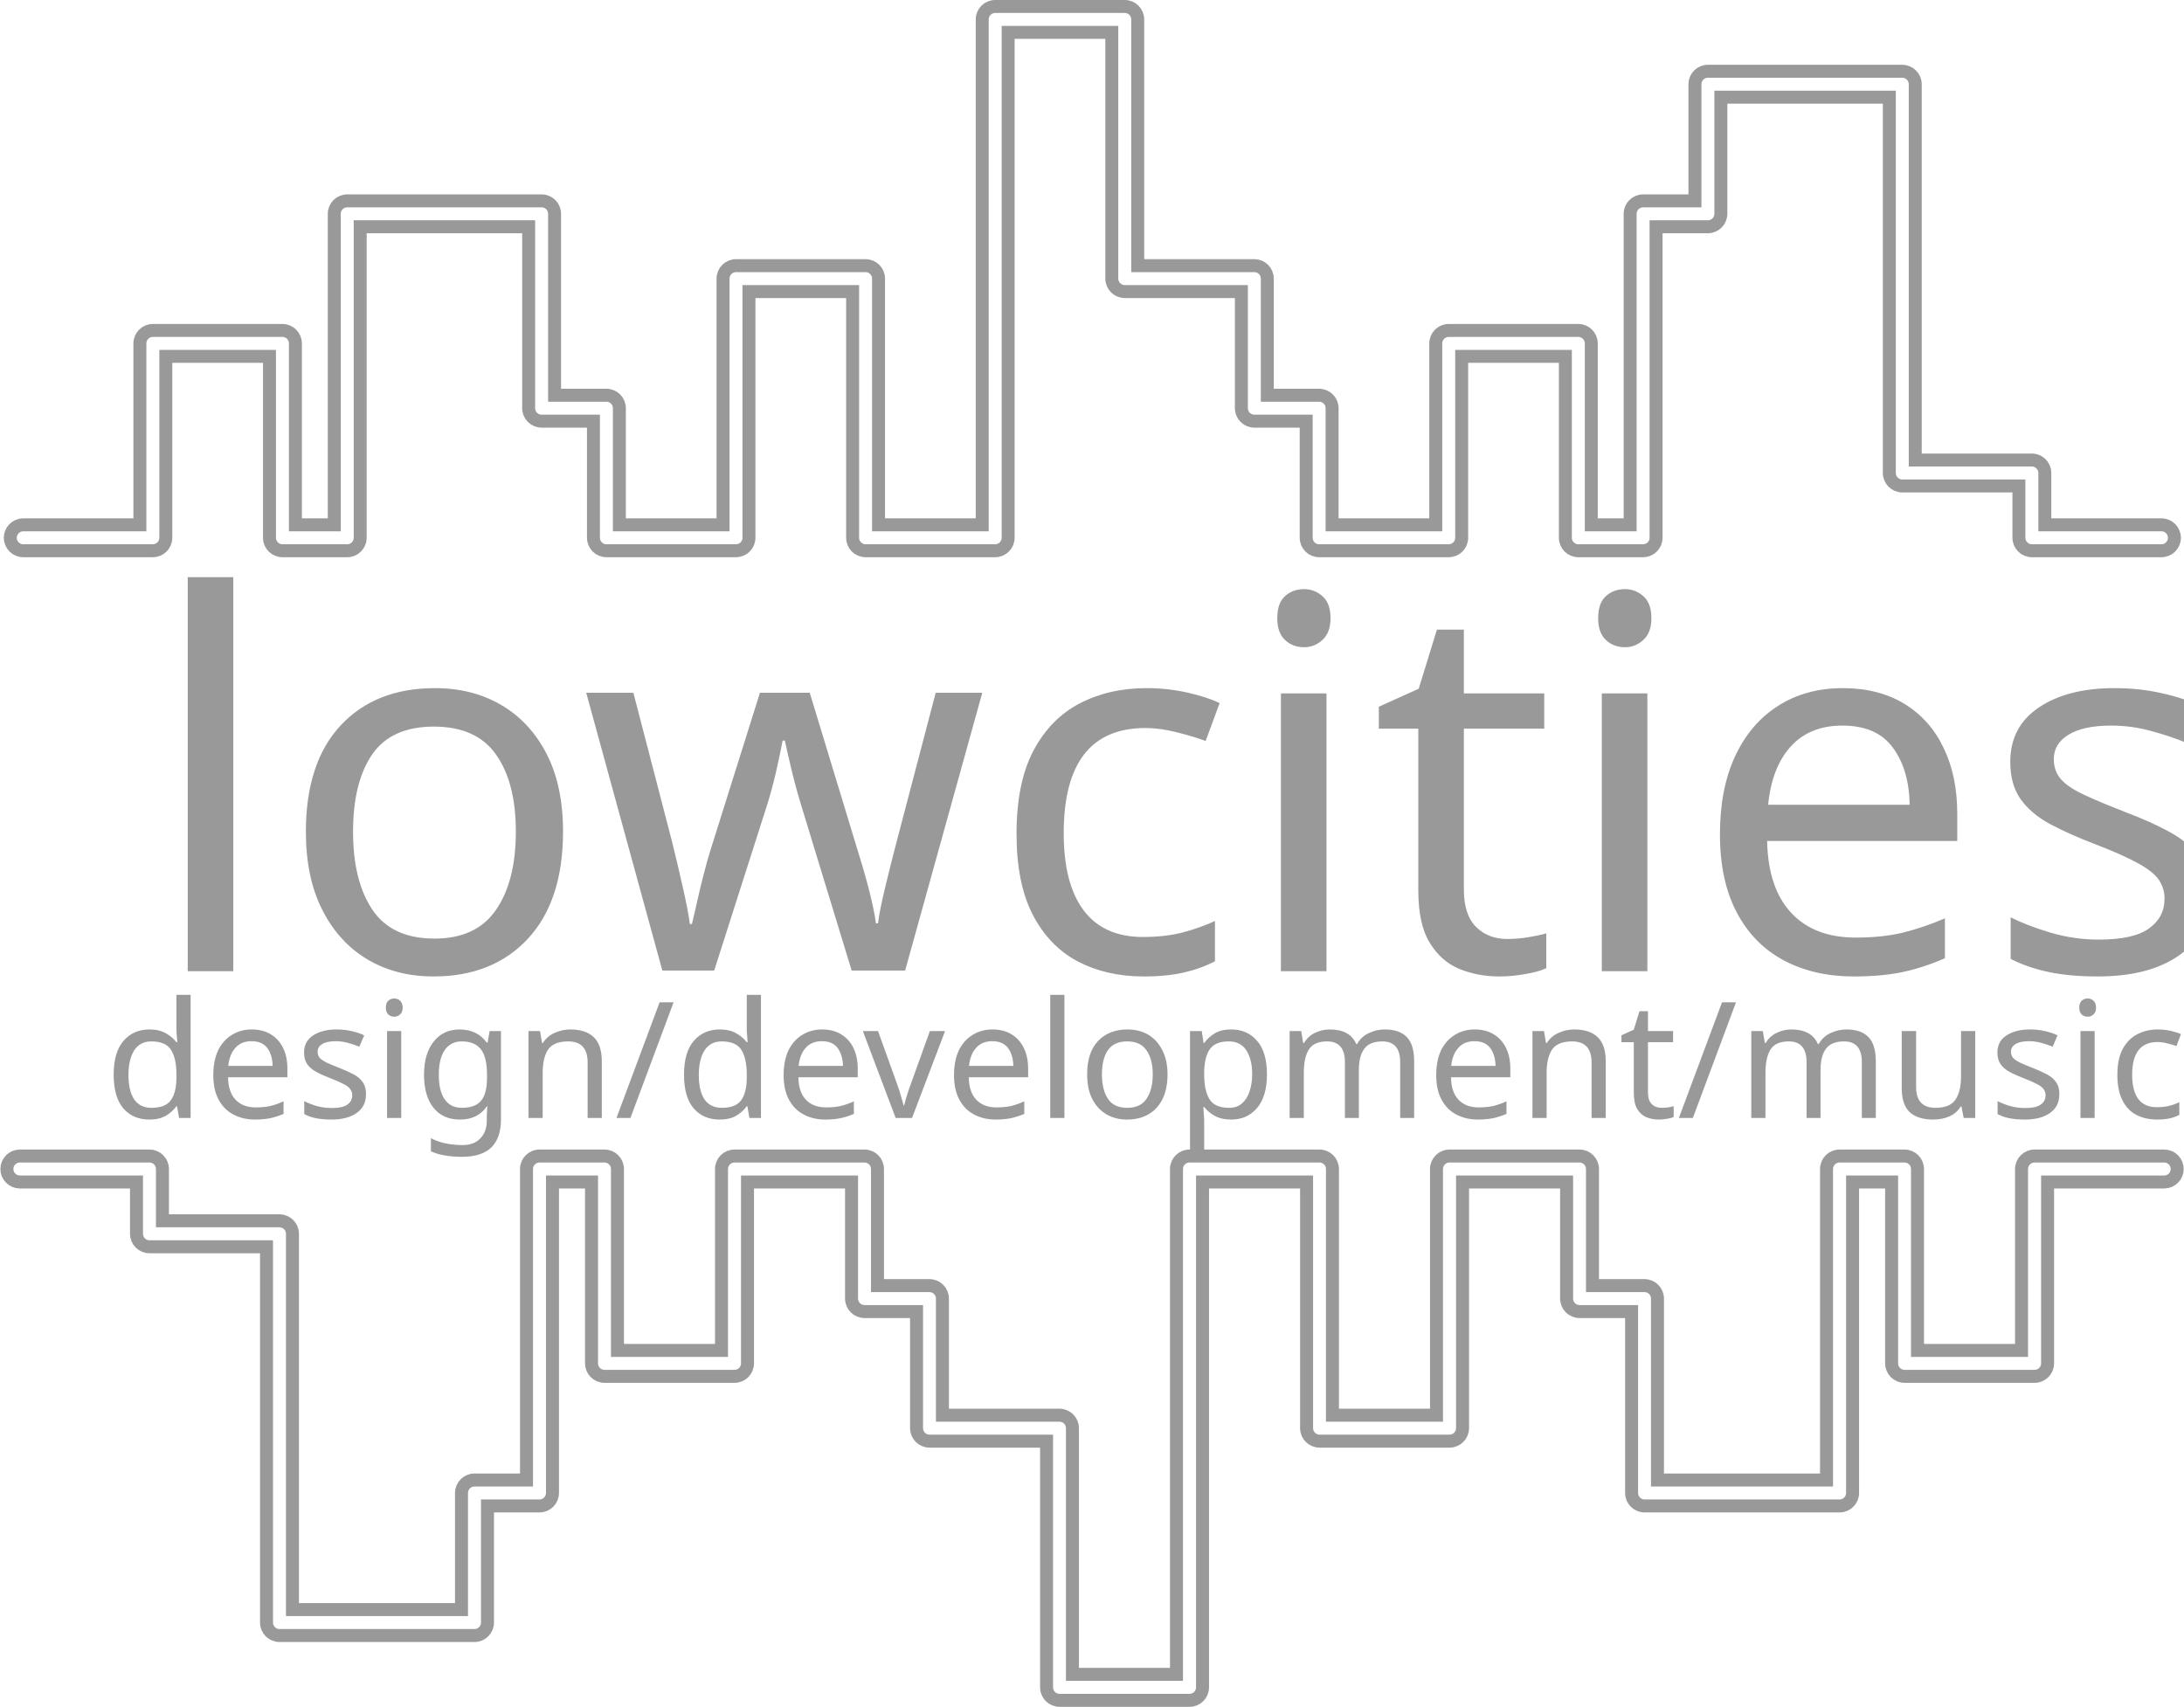
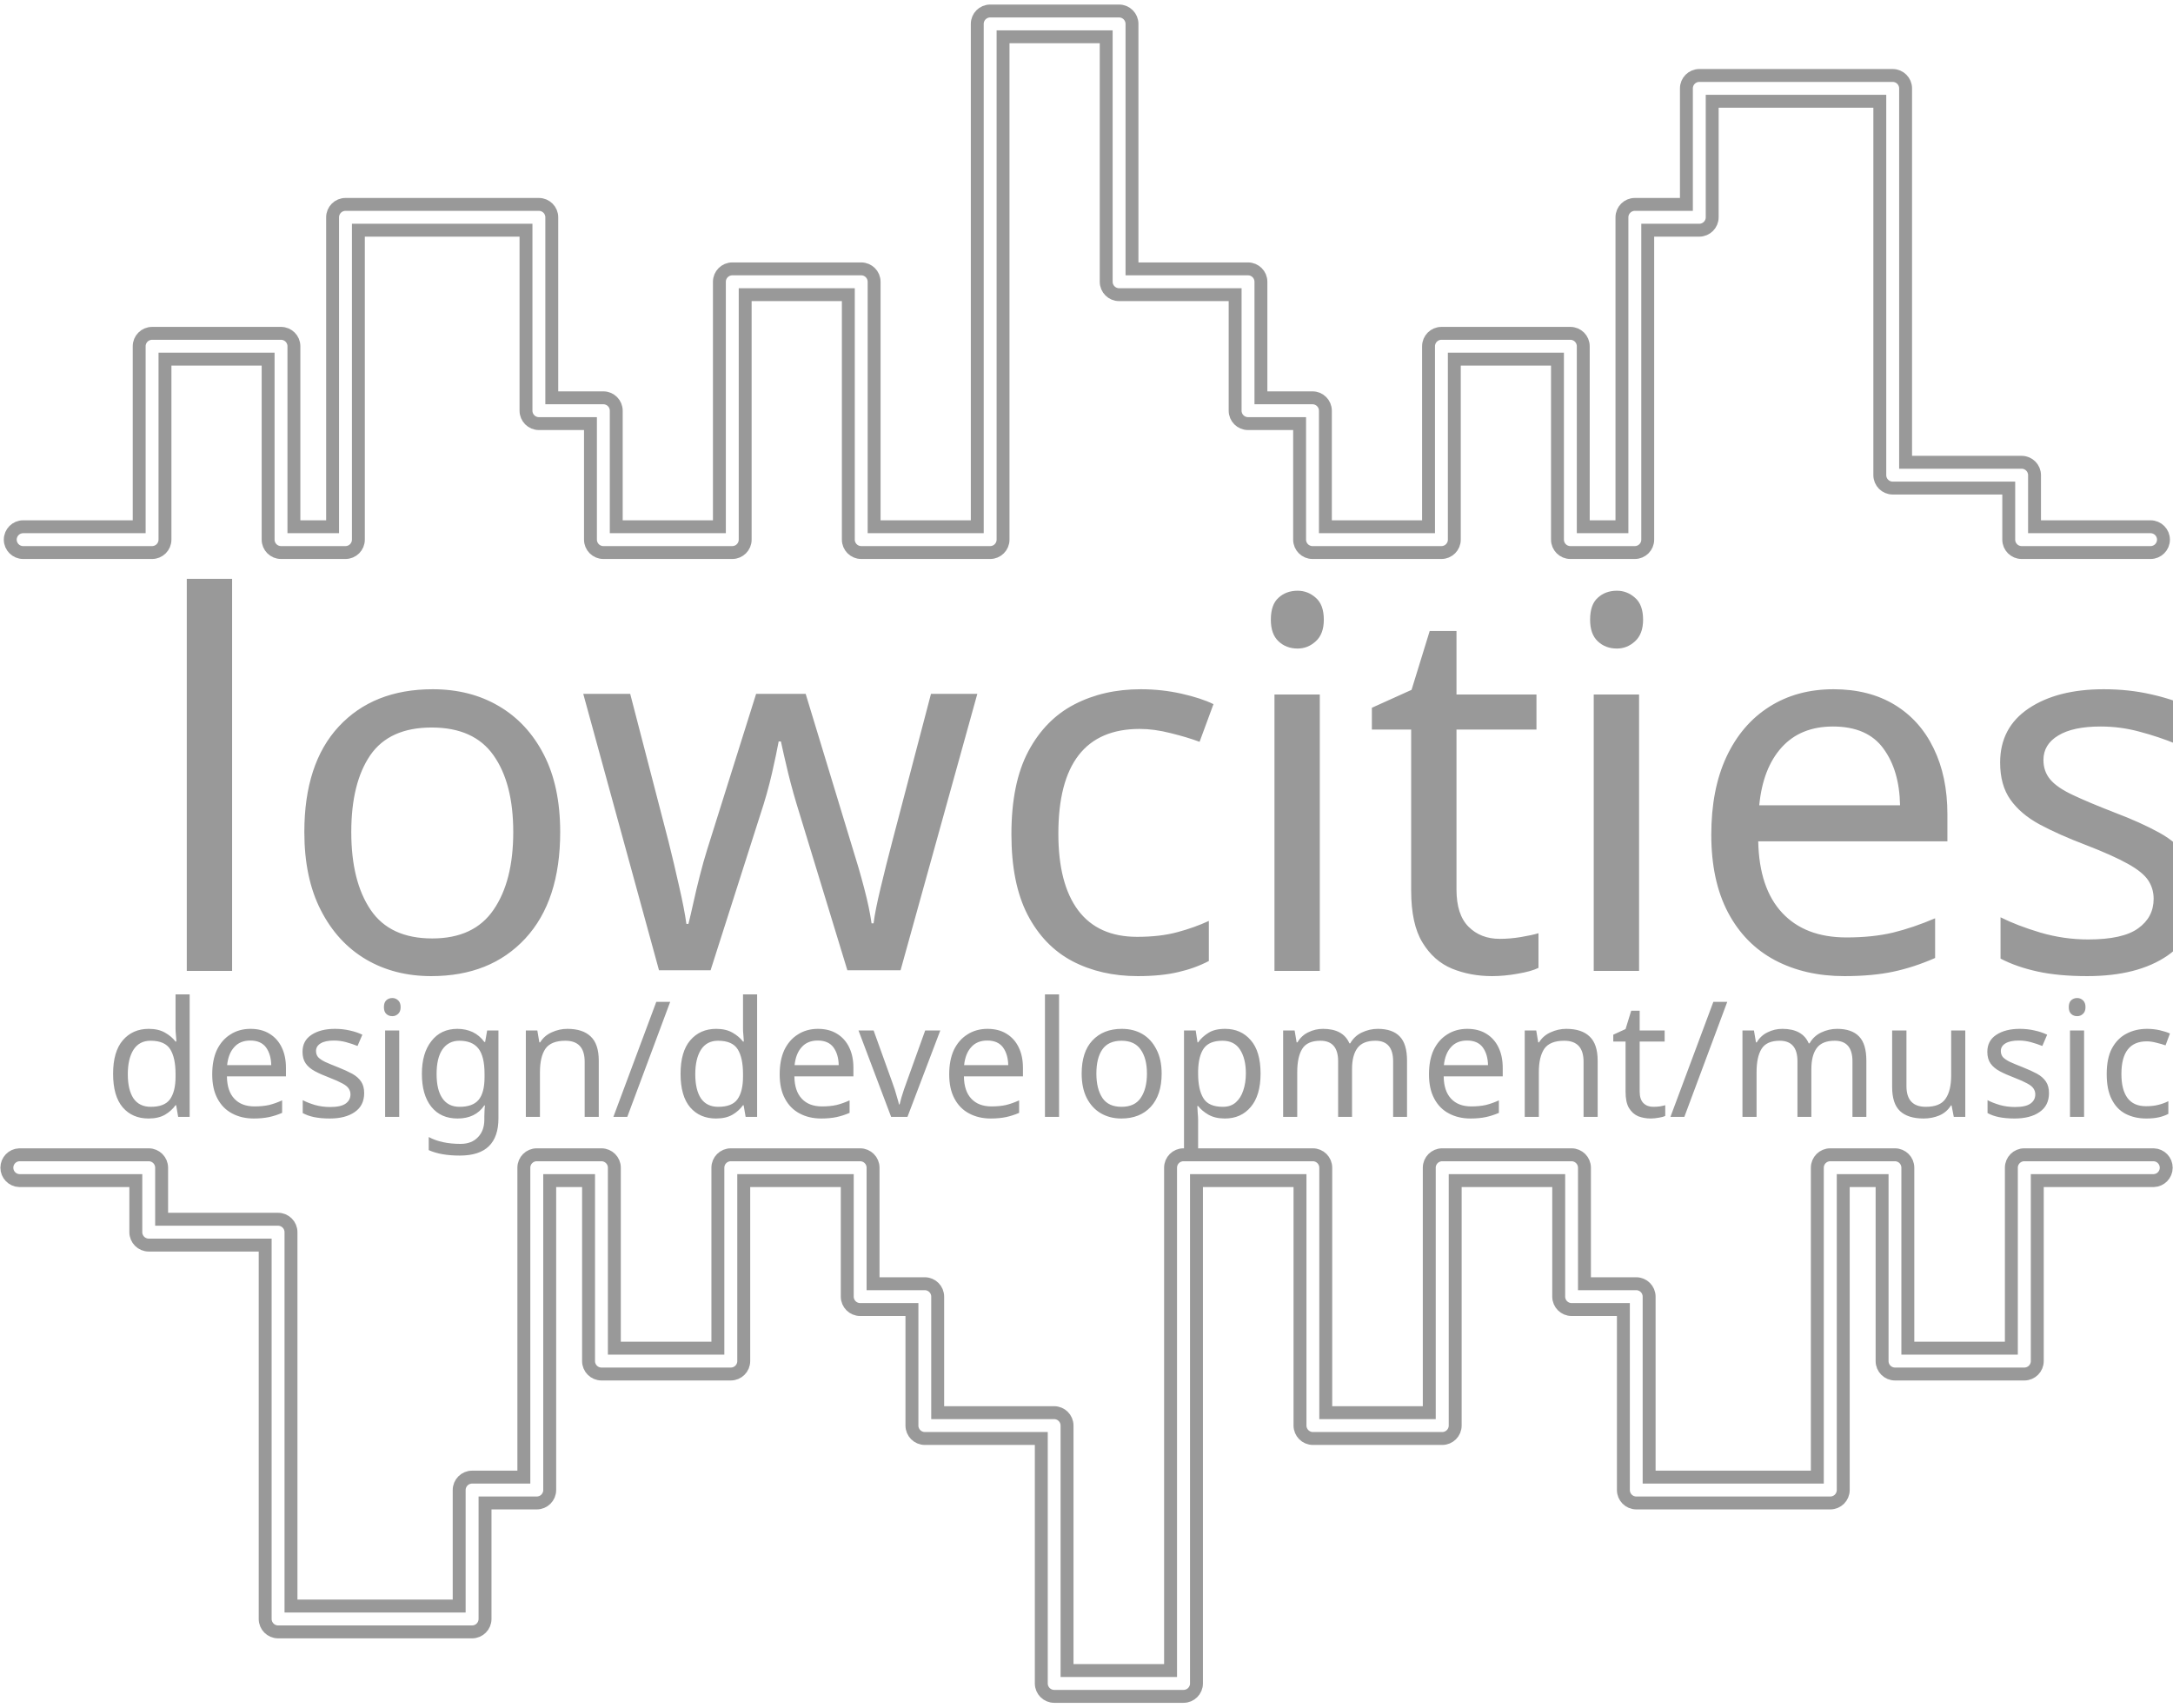
- <svg xmlns="http://www.w3.org/2000/svg" width="168.535" height="131.713" viewBox="0 0 168.535 131.713" id="svg2" version="1.1">
+ <svg xmlns="http://www.w3.org/2000/svg" width="280" height="220" viewBox="0 0 168.535 131.713" id="svg2" version="1.1">
  <defs id="defs4">
    </defs>
  <g id="layer5" transform="translate(1.502407,4.445588)">
    <text xml:space="preserve" style="font-style:normal;font-variant:normal;font-weight:normal;font-stretch:normal;font-size:40px;line-height:125%;font-family:hacked;-inkscape-font-specification:HACKED;letter-spacing:0px;word-spacing:0px;fill:#999;fill-opacity:1;stroke:none;stroke-width:1px;stroke-linecap:butt;stroke-linejoin:miter;stroke-opacity:1" x="9.579" y="70.5" id="text3344">
      <tspan id="tspan3346" x="9.579" y="70.5">lowcities</tspan>
    </text>
    <path style="fill:none;fill-rule:evenodd;stroke:#999;stroke-width:1px;stroke-linecap:butt;stroke-linejoin:miter;stroke-opacity:1" d="m 0.293,38.054 10,0 a 1,1 0 0 0 1,-1 c 0,0 0,-10.645 0,-14 l 8,0 c 0,3.355 0,14 0,14 a 1,1 0 0 0 1,1 l 5,0 a 1,1 0 0 0 1,-1 c 0,0 0,-19.342 0,-24 l 13,0 c 0,3.355 0,14 0,14 a 1,1 0 0 0 1,1 l 4,0 c 0,2.533 0,9 0,9 a 1,1 0 0 0 1,1 l 10,0 a 1,1 0 0 0 1,-1 c 0,0 0,-14.952 0,-19 l 8,0 c 0,4.048 0,19 0,19 a 1,1 0 0 0 1,1 l 10,0 a 1,1 0 0 0 1,-1 c 0,0 0,-32.812 0,-39 l 8,0 c 0,2.533 0,9 0,9 0,0 0,10 0,10 a 1,1 0 0 0 1,1 l 9,0 c 0,2.533 0,9 0,9 a 1,1 0 0 0 1,1 l 4,0 c 0,2.533 0,9 0,9 a 1,1 0 0 0 1,1 l 10,0 a 1,1 0 0 0 1,-1 c 0,0 0,-10.645 0,-14 l 8,0 c 0,3.355 0,14 0,14 a 1,1 0 0 0 1,1 l 5,0 a 1,1 0 0 0 1,-1 c 0,0 0,-19.342 0,-24 l 4,0 a 1,1 0 0 0 1,-1 c 0,0 0,-6.467 0,-9 l 13,0 c 0,5.209 0,29 0,29 a 1,1 0 0 0 1,1 l 9,0 c 0,1.459 0,4 0,4 a 1,1 0 0 0 1,1 l 10,0 a 1,1 90 0 0 0,-2 l -9,0 c 0,-1.459 0,-4 0,-4 a 1,1 0 0 0 -1,-1 l -9,0 c 0,-5.209 0,-29 0,-29 a 1,1 0 0 0 -1,-1 l -15,0 a 1,1 0 0 0 -1,1 c 0,0 0,6.467 0,9 l -4,0 a 1,1 0 0 0 -1,1 c 0,0 0,19.342 0,24 l -3,0 c 0,-3.355 0,-14 0,-14 a 1,1 0 0 0 -1,-1 l -10,0 a 1,1 0 0 0 -1,1 c 0,0 0,10.645 0,14 l -8,0 c 0,-2.533 0,-9 0,-9 a 1,1 0 0 0 -1,-1 l -4,0 c 0,-2.533 0,-9 0,-9 a 1,1 0 0 0 -1,-1 l -9,0 c 0,-2.533 0,-9 0,-9 0,0 0,-10 0,-10 a 1,1 0 0 0 -1,-1 l -10,0 a 1,1 0 0 0 -1,1 c 0,0 0,32.812 0,39 l -8,0 c 0,-4.048 0,-19 0,-19 a 1,1 0 0 0 -1,-1 l -10,0 a 1,1 0 0 0 -1,1 c 0,0 0,14.952 0,19 l -8,0 c 0,-2.533 0,-9 0,-9 a 1,1 0 0 0 -1,-1 l -4,0 c 0,-3.355 0,-14 0,-14 a 1,1 0 0 0 -1,-1 l -15,0 a 1,1 0 0 0 -1,1 c 0,0 0,19.342 0,24 l -3,0 c 0,-3.355 0,-14 0,-14 a 1,1 0 0 0 -1,-1 l -10,0 a 1,1 0 0 0 -1,1 c 0,0 0,10.645 0,14 l -9,0 a 1,1 90 0 0 0,2 z" id="path3361" />
    <path style="fill:none;fill-rule:evenodd;stroke:#999;stroke-width:1.002px;stroke-linecap:butt;stroke-linejoin:miter;stroke-opacity:1" d="m 165.53,84.763 -10.032,0 a 1.002,1.002 0 0 0 -1.002,1.002 c 0,0 0,10.642 0,13.998 l -8.029,0 c 0,-3.357 0,-13.998 0,-13.998 a 1.002,1.002 0 0 0 -1.002,-1.002 l -5.016,0 a 1.002,1.002 0 0 0 -1.002,1.002 c 0,0 0,19.338 0,23.998 l -13.045,0 c 0,-3.357 0,-13.998 0,-13.998 a 1.002,1.002 0 0 0 -1.002,-1.002 l -4.014,0 c 0,-2.534 0,-8.998 0,-8.998 a 1.002,1.002 0 0 0 -1.002,-1.002 l -10.032,0 a 1.002,1.002 0 0 0 -1.002,1.002 c 0,0 0,14.948 0,18.998 l -8.029,0 c -1e-5,-4.05 -1e-5,-18.998 -1e-5,-18.998 a 1.002,1.002 0 0 0 -1.002,-1.002 l -10.032,0 a 1.002,1.002 0 0 0 -1.002,1.002 c 0,0 0,32.806 0,38.998 l -8.029,0 c 0,-2.534 0,-8.998 0,-8.998 0,0 0,-10 0,-10 a 1.002,1.002 0 0 0 -1.002,-1.002 l -9.031,0 c 0,-2.534 0,-8.998 0,-8.998 A 1.002,1.002 0 0 0 70.225,94.763 l -4.014,0 c 0,-2.534 0,-8.998 0,-8.998 A 1.002,1.002 0 0 0 65.209,84.763 l -10.032,0 a 1.002,1.002 0 0 0 -1.002,1.002 c 0,0 0,10.642 0,13.998 l -8.029,0 c 0,-3.357 0,-13.998 0,-13.998 A 1.002,1.002 0 0 0 45.145,84.763 l -5.016,0 a 1.002,1.002 0 0 0 -1.002,1.002 c 0,0 0,19.338 0,23.998 l -4.014,0 a 1.002,1.002 0 0 0 -1.002,1.002 c 0,0 0,6.465 0,8.998 l -13.045,1e-5 c 0,-5.212 0,-28.998 0,-28.998 A 1.002,1.002 0 0 0 20.064,89.763 l -9.031,0 c 0,-1.459 0,-3.998 0,-3.998 A 1.002,1.002 0 0 0 10.032,84.763 l -10.032,0 a 1.002,1.002 90 0 0 0,2.003 l 9.031,0 c 0,1.459 0,3.998 0,3.998 a 1.002,1.002 0 0 0 1.002,1.002 l 9.031,0 c 0,5.213 0,28.998 0,28.998 a 1.002,1.002 0 0 0 1.002,1.002 l 15.048,0 a 1.002,1.002 0 0 0 1.002,-1.002 c 0,0 0,-6.465 0,-8.998 l 4.014,0 a 1.002,1.002 0 0 0 1.002,-1.002 c 0,0 0,-19.338 0,-23.998 l 3.013,0 c 0,3.357 0,13.998 0,13.998 a 1.002,1.002 0 0 0 1.002,1.002 l 10.032,0 a 1.002,1.002 0 0 0 1.002,-1.002 c 0,0 0,-10.642 0,-13.998 l 8.029,0 c 0,2.534 0,8.998 0,8.998 a 1.002,1.002 0 0 0 1.002,1.002 l 4.014,0 c 0,2.534 0,8.998 0,8.998 a 1.002,1.002 0 0 0 1.002,1.002 l 9.031,0 c 0,2.534 0,8.998 0,8.998 0,0 0,10 0,10 a 1.002,1.002 0 0 0 1.002,1.002 l 10.032,0 a 1.002,1.002 0 0 0 1.002,-1.002 c 0,0 0,-32.806 0,-38.998 l 8.029,0 c 0,4.05 0,18.998 0,18.998 a 1.002,1.002 0 0 0 1.002,1.002 l 10.032,0 a 1.002,1.002 0 0 0 1.002,-1.002 c 0,0 0,-14.948 0,-18.998 l 8.029,0 c 1e-5,2.534 1e-5,8.998 1e-5,8.998 a 1.002,1.002 0 0 0 1.002,1.002 l 4.014,0 c -1e-5,3.357 -1e-5,13.998 -1e-5,13.998 a 1.002,1.002 0 0 0 1.002,1.002 l 15.048,0 a 1.002,1.002 0 0 0 1.002,-1.002 c 0,0 0,-19.338 0,-23.998 l 3.013,0 c -1e-5,3.357 -1e-5,13.998 -1e-5,13.998 a 1.002,1.002 0 0 0 1.002,1.002 l 10.032,0 a 1.002,1.002 0 0 0 1.002,-1.002 c 0,0 0,-10.642 0,-13.998 l 9.031,0 a 1.002,1.002 90 0 0 0,-2.003 z" id="path3361-5" />
    <text xml:space="preserve" style="font-style:normal;font-weight:normal;font-size:12.5px;line-height:125%;font-family:sans-serif;letter-spacing:0px;word-spacing:0px;fill:#999;fill-opacity:1;stroke:none;stroke-width:1px;stroke-linecap:butt;stroke-linejoin:miter;stroke-opacity:1" x="6.583" y="81.825" id="text3380">
      <tspan id="tspan3382" x="6.583" y="81.825" style="font-style:normal;font-variant:normal;font-weight:normal;font-stretch:normal;font-family:HACKED;-inkscape-font-specification:HACKED">design/development/music/art</tspan>
    </text>
    <a id="a4247" transform="translate(74.3655,13.62598)" />
  </g>
</svg>
